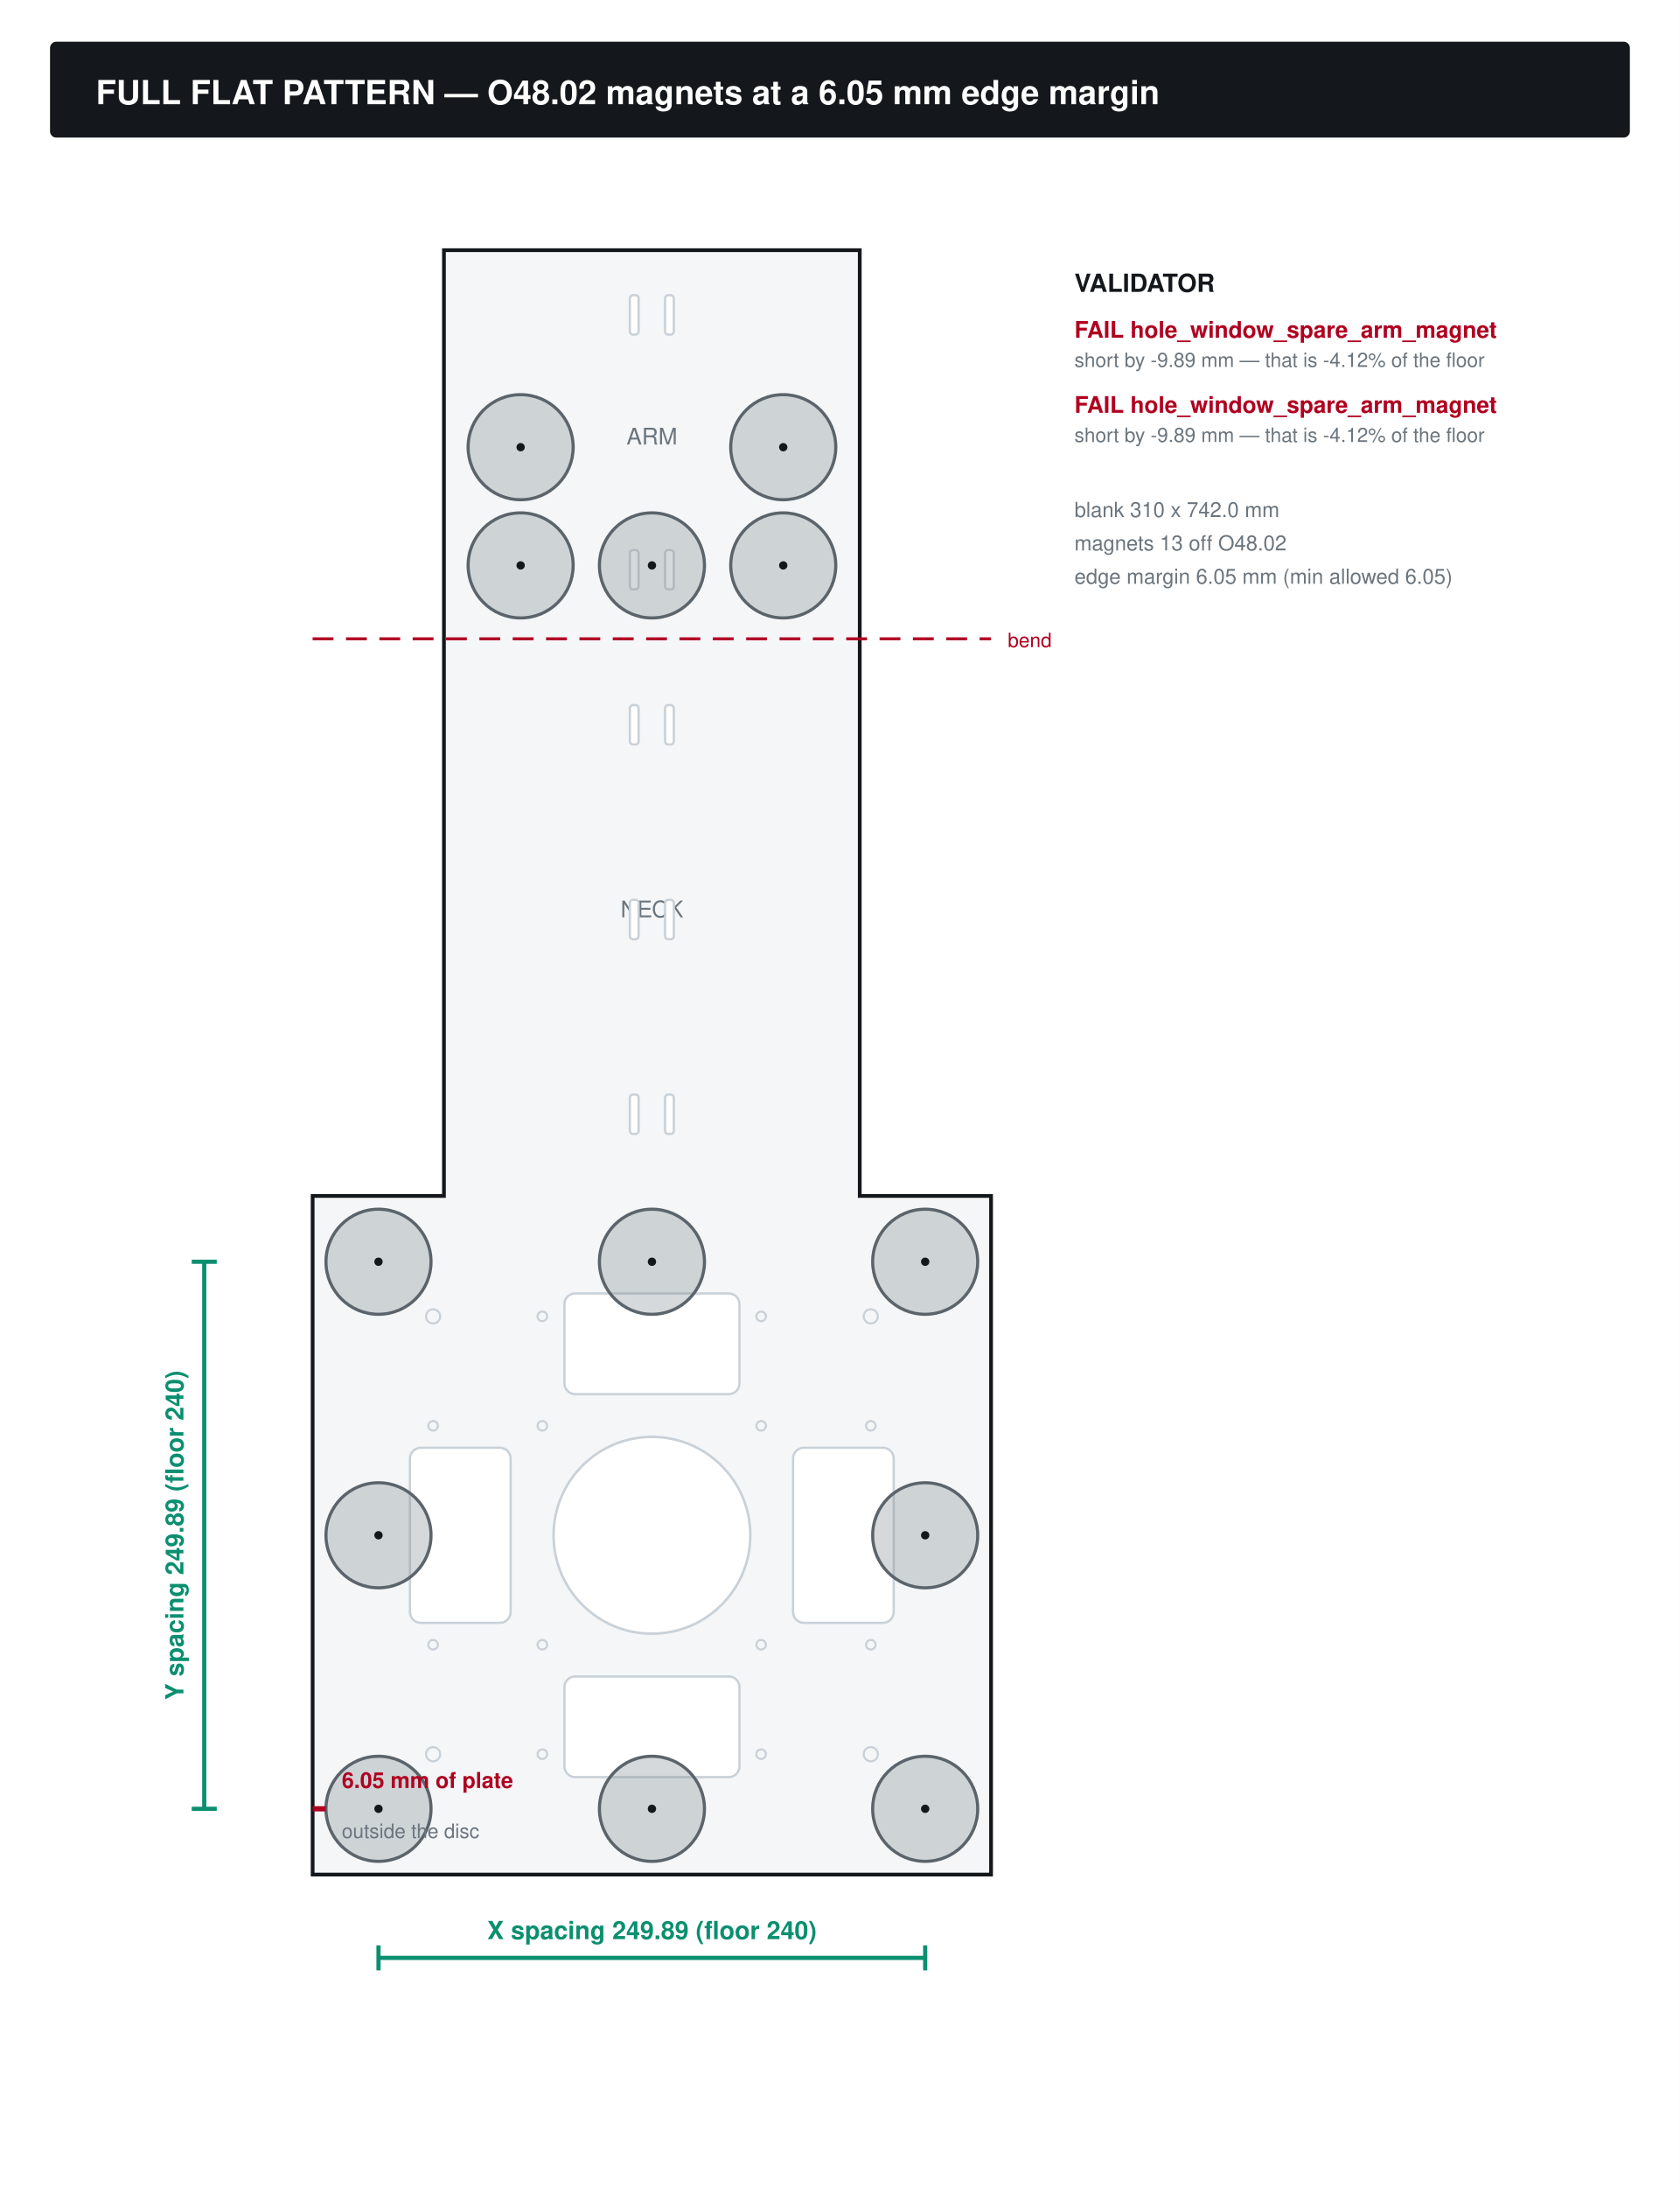
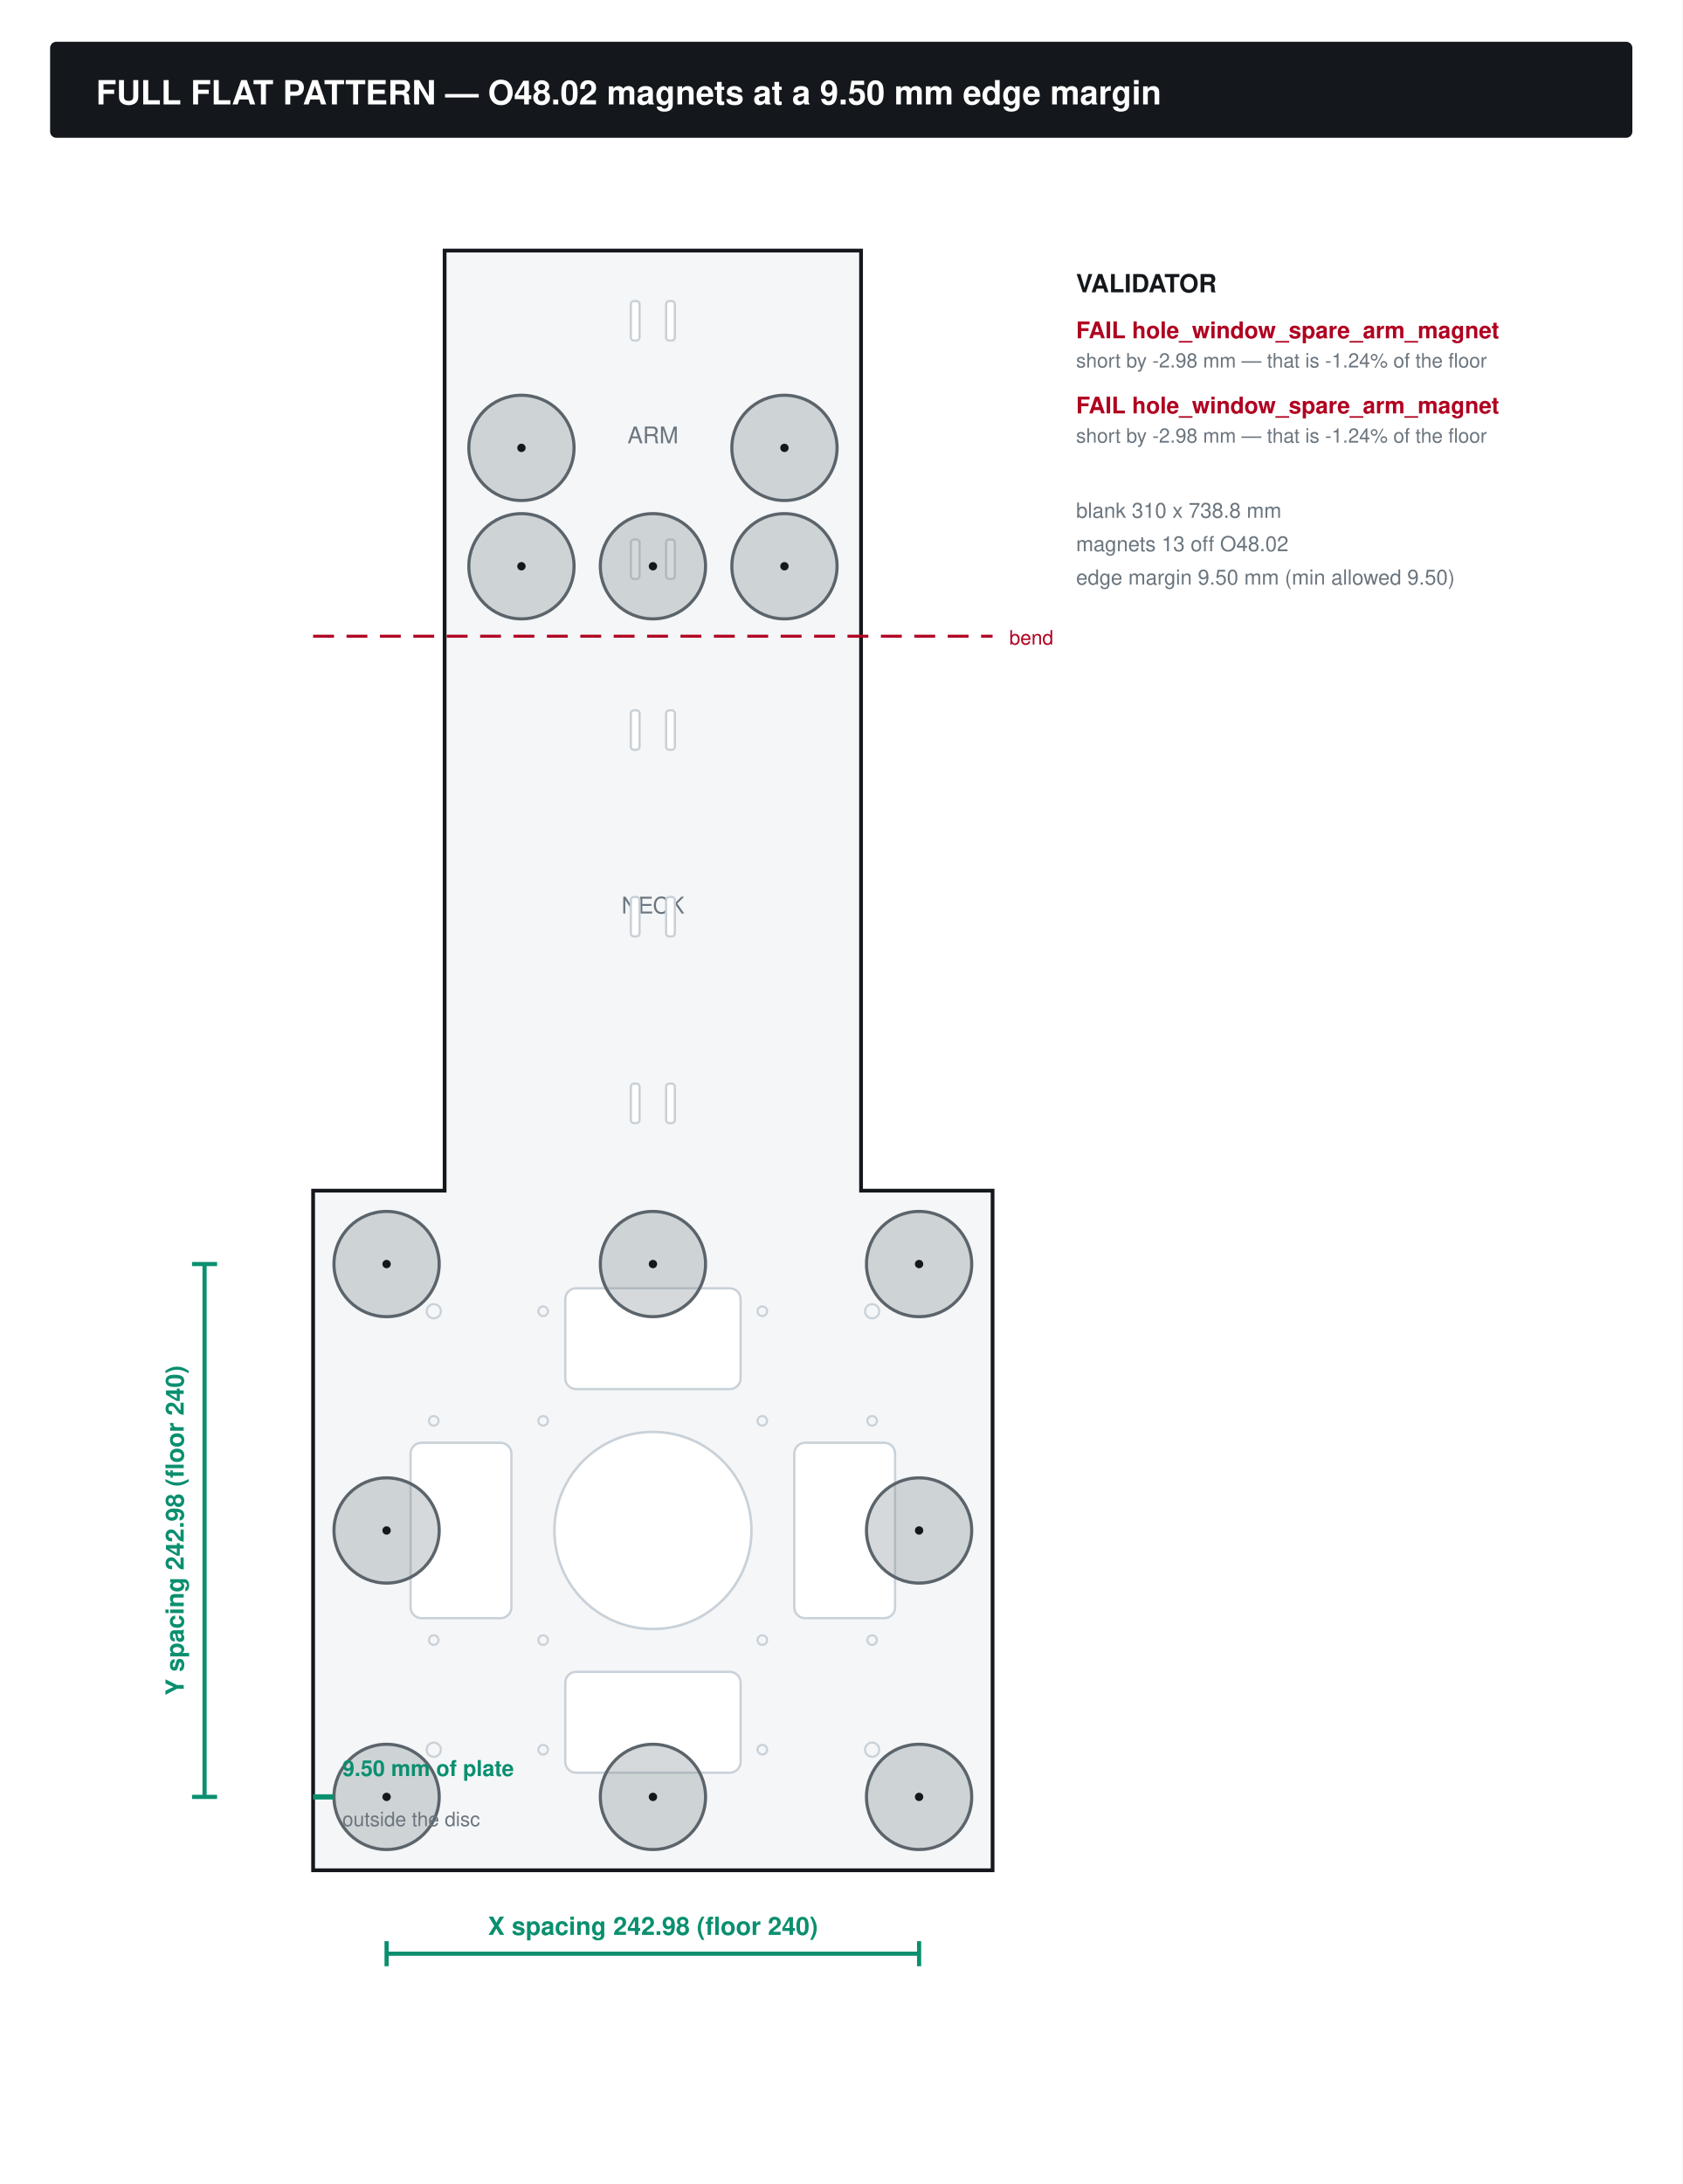
- <svg xmlns="http://www.w3.org/2000/svg" width="806" height="1049" viewBox="0 0 806 1049">
-   <rect width="806" height="1049" fill="#fff" />
+ <svg xmlns="http://www.w3.org/2000/svg" width="806" height="1046" viewBox="0 0 806 1046">
+   <rect width="806" height="1046" fill="#fff" />
  <rect x="24" y="20" width="758" height="46" fill="#14181c" rx="3" />
-   <text x="46.0" y="50.0" font-family="Helvetica,Arial,sans-serif" font-size="16" text-anchor="start" fill="#fff" font-weight="bold">FULL FLAT PATTERN — O48.02 magnets at a 6.05 mm edge margin</text>
-   <polygon points="150.00,899.14 475.50,899.14 475.50,573.64 412.50,573.64 412.50,120.00 213.00,120.00 213.00,573.64 150.00,573.64" fill="#f4f6f8" stroke="#14181c" stroke-width="1.8" />
-   <line x1="150.0" y1="306.4" x2="475.5" y2="306.4" stroke="#b00020" stroke-width="1.4" stroke-dasharray="10 6" />
-   <text x="483.5" y="310.4" font-family="Helvetica,Arial,sans-serif" font-size="9.5" text-anchor="start" fill="#b00020" font-weight="normal">bend</text>
-   <text x="312.8" y="213.2" font-family="Helvetica,Arial,sans-serif" font-size="11" text-anchor="middle" fill="#6b757e" font-weight="normal">ARM</text>
-   <text x="312.8" y="440.0" font-family="Helvetica,Arial,sans-serif" font-size="11" text-anchor="middle" fill="#6b757e" font-weight="normal">NECK</text>
-   <text x="312.8" y="736.4" font-family="Helvetica,Arial,sans-serif" font-size="11" text-anchor="middle" fill="#6b757e" font-weight="normal">BODY (the plate)</text>
-   <circle cx="312.8" cy="736.4" r="47.2" fill="#fff" stroke="#c9d1d8" stroke-width="1.2" />
-   <rect x="270.8" y="620.4" width="84.0" height="48.3" rx="5.2" fill="#fff" stroke="#c9d1d8" stroke-width="1.1" />
-   <rect x="270.8" y="804.1" width="84.0" height="48.3" rx="5.2" fill="#fff" stroke="#c9d1d8" stroke-width="1.1" />
-   <rect x="196.7" y="694.4" width="48.3" height="84.0" rx="5.2" fill="#fff" stroke="#c9d1d8" stroke-width="1.1" />
-   <rect x="380.5" y="694.4" width="48.3" height="84.0" rx="5.2" fill="#fff" stroke="#c9d1d8" stroke-width="1.1" />
-   <rect x="302.2" y="525.0" width="4.2" height="18.9" rx="1.5" fill="#fff" stroke="#c9d1d8" stroke-width="1.1" />
-   <rect x="319.1" y="525.0" width="4.2" height="18.9" rx="1.5" fill="#fff" stroke="#c9d1d8" stroke-width="1.1" />
-   <rect x="302.2" y="431.6" width="4.2" height="18.9" rx="1.5" fill="#fff" stroke="#c9d1d8" stroke-width="1.1" />
-   <rect x="319.1" y="431.6" width="4.2" height="18.9" rx="1.5" fill="#fff" stroke="#c9d1d8" stroke-width="1.1" />
-   <rect x="302.2" y="338.2" width="4.2" height="18.9" rx="1.5" fill="#fff" stroke="#c9d1d8" stroke-width="1.1" />
-   <rect x="319.1" y="338.2" width="4.2" height="18.9" rx="1.5" fill="#fff" stroke="#c9d1d8" stroke-width="1.1" />
-   <rect x="302.2" y="263.8" width="4.2" height="18.9" rx="1.5" fill="#fff" stroke="#c9d1d8" stroke-width="1.1" />
-   <rect x="319.1" y="263.8" width="4.2" height="18.9" rx="1.5" fill="#fff" stroke="#c9d1d8" stroke-width="1.1" />
-   <rect x="302.2" y="141.6" width="4.2" height="18.9" rx="1.5" fill="#fff" stroke="#c9d1d8" stroke-width="1.1" />
-   <rect x="319.1" y="141.6" width="4.2" height="18.9" rx="1.5" fill="#fff" stroke="#c9d1d8" stroke-width="1.1" />
-   <circle cx="260.2" cy="788.9" r="2.3" fill="none" stroke="#c9d1d8" stroke-width="1" />
-   <circle cx="260.2" cy="683.9" r="2.3" fill="none" stroke="#c9d1d8" stroke-width="1" />
-   <circle cx="365.2" cy="788.9" r="2.3" fill="none" stroke="#c9d1d8" stroke-width="1" />
-   <circle cx="365.2" cy="683.9" r="2.3" fill="none" stroke="#c9d1d8" stroke-width="1" />
-   <circle cx="207.8" cy="788.9" r="2.3" fill="none" stroke="#c9d1d8" stroke-width="1" />
-   <circle cx="207.8" cy="683.9" r="2.3" fill="none" stroke="#c9d1d8" stroke-width="1" />
-   <circle cx="417.8" cy="788.9" r="2.3" fill="none" stroke="#c9d1d8" stroke-width="1" />
-   <circle cx="417.8" cy="683.9" r="2.3" fill="none" stroke="#c9d1d8" stroke-width="1" />
-   <circle cx="260.2" cy="841.4" r="2.3" fill="none" stroke="#c9d1d8" stroke-width="1" />
-   <circle cx="260.2" cy="631.4" r="2.3" fill="none" stroke="#c9d1d8" stroke-width="1" />
-   <circle cx="365.2" cy="841.4" r="2.3" fill="none" stroke="#c9d1d8" stroke-width="1" />
-   <circle cx="365.2" cy="631.4" r="2.3" fill="none" stroke="#c9d1d8" stroke-width="1" />
-   <circle cx="207.8" cy="841.4" r="3.4" fill="none" stroke="#c9d1d8" stroke-width="1" />
-   <circle cx="207.8" cy="631.4" r="3.4" fill="none" stroke="#c9d1d8" stroke-width="1" />
-   <circle cx="417.8" cy="841.4" r="3.4" fill="none" stroke="#c9d1d8" stroke-width="1" />
-   <circle cx="417.8" cy="631.4" r="3.4" fill="none" stroke="#c9d1d8" stroke-width="1" />
-   <circle cx="181.6" cy="867.6" r="25.2" fill="#7d868d" fill-opacity="0.32" stroke="#5b646b" stroke-width="1.5" />
-   <circle cx="181.6" cy="867.6" r="2" fill="#14181c" />
-   <circle cx="181.6" cy="605.2" r="25.2" fill="#7d868d" fill-opacity="0.32" stroke="#5b646b" stroke-width="1.5" />
-   <circle cx="181.6" cy="605.2" r="2" fill="#14181c" />
-   <circle cx="443.9" cy="867.6" r="25.2" fill="#7d868d" fill-opacity="0.32" stroke="#5b646b" stroke-width="1.5" />
-   <circle cx="443.9" cy="867.6" r="2" fill="#14181c" />
-   <circle cx="443.9" cy="605.2" r="25.2" fill="#7d868d" fill-opacity="0.32" stroke="#5b646b" stroke-width="1.5" />
-   <circle cx="443.9" cy="605.2" r="2" fill="#14181c" />
+   <text x="46.0" y="50.0" font-family="Helvetica,Arial,sans-serif" font-size="16" text-anchor="start" fill="#fff" font-weight="bold">FULL FLAT PATTERN — O48.02 magnets at a 9.50 mm edge margin</text>
+   <polygon points="150.00,895.75 475.50,895.75 475.50,570.25 412.50,570.25 412.50,120.00 213.00,120.00 213.00,570.25 150.00,570.25" fill="#f4f6f8" stroke="#14181c" stroke-width="1.8" />
+   <line x1="150.0" y1="304.7" x2="475.5" y2="304.7" stroke="#b00020" stroke-width="1.4" stroke-dasharray="10 6" />
+   <text x="483.5" y="308.7" font-family="Helvetica,Arial,sans-serif" font-size="9.5" text-anchor="start" fill="#b00020" font-weight="normal">bend</text>
+   <text x="312.8" y="212.3" font-family="Helvetica,Arial,sans-serif" font-size="11" text-anchor="middle" fill="#6b757e" font-weight="normal">ARM</text>
+   <text x="312.8" y="437.5" font-family="Helvetica,Arial,sans-serif" font-size="11" text-anchor="middle" fill="#6b757e" font-weight="normal">NECK</text>
+   <text x="312.8" y="733.0" font-family="Helvetica,Arial,sans-serif" font-size="11" text-anchor="middle" fill="#6b757e" font-weight="normal">BODY (the plate)</text>
+   <circle cx="312.8" cy="733.0" r="47.2" fill="#fff" stroke="#c9d1d8" stroke-width="1.2" />
+   <rect x="270.8" y="617.0" width="84.0" height="48.3" rx="5.2" fill="#fff" stroke="#c9d1d8" stroke-width="1.1" />
+   <rect x="270.8" y="800.7" width="84.0" height="48.3" rx="5.2" fill="#fff" stroke="#c9d1d8" stroke-width="1.1" />
+   <rect x="196.7" y="691.0" width="48.3" height="84.0" rx="5.2" fill="#fff" stroke="#c9d1d8" stroke-width="1.1" />
+   <rect x="380.5" y="691.0" width="48.3" height="84.0" rx="5.2" fill="#fff" stroke="#c9d1d8" stroke-width="1.1" />
+   <rect x="302.2" y="519.0" width="4.2" height="18.9" rx="1.5" fill="#fff" stroke="#c9d1d8" stroke-width="1.1" />
+   <rect x="319.1" y="519.0" width="4.2" height="18.9" rx="1.5" fill="#fff" stroke="#c9d1d8" stroke-width="1.1" />
+   <rect x="302.2" y="429.6" width="4.2" height="18.9" rx="1.5" fill="#fff" stroke="#c9d1d8" stroke-width="1.1" />
+   <rect x="319.1" y="429.6" width="4.2" height="18.9" rx="1.5" fill="#fff" stroke="#c9d1d8" stroke-width="1.1" />
+   <rect x="302.2" y="340.2" width="4.2" height="18.9" rx="1.5" fill="#fff" stroke="#c9d1d8" stroke-width="1.1" />
+   <rect x="319.1" y="340.2" width="4.2" height="18.9" rx="1.5" fill="#fff" stroke="#c9d1d8" stroke-width="1.1" />
+   <rect x="302.2" y="258.4" width="4.2" height="18.9" rx="1.5" fill="#fff" stroke="#c9d1d8" stroke-width="1.1" />
+   <rect x="319.1" y="258.4" width="4.2" height="18.9" rx="1.5" fill="#fff" stroke="#c9d1d8" stroke-width="1.1" />
+   <rect x="302.2" y="144.2" width="4.2" height="18.9" rx="1.5" fill="#fff" stroke="#c9d1d8" stroke-width="1.1" />
+   <rect x="319.1" y="144.2" width="4.2" height="18.9" rx="1.5" fill="#fff" stroke="#c9d1d8" stroke-width="1.1" />
+   <circle cx="260.2" cy="785.5" r="2.3" fill="none" stroke="#c9d1d8" stroke-width="1" />
+   <circle cx="260.2" cy="680.5" r="2.3" fill="none" stroke="#c9d1d8" stroke-width="1" />
+   <circle cx="365.2" cy="785.5" r="2.3" fill="none" stroke="#c9d1d8" stroke-width="1" />
+   <circle cx="365.2" cy="680.5" r="2.3" fill="none" stroke="#c9d1d8" stroke-width="1" />
+   <circle cx="207.8" cy="785.5" r="2.3" fill="none" stroke="#c9d1d8" stroke-width="1" />
+   <circle cx="207.8" cy="680.5" r="2.3" fill="none" stroke="#c9d1d8" stroke-width="1" />
+   <circle cx="417.8" cy="785.5" r="2.3" fill="none" stroke="#c9d1d8" stroke-width="1" />
+   <circle cx="417.8" cy="680.5" r="2.3" fill="none" stroke="#c9d1d8" stroke-width="1" />
+   <circle cx="260.2" cy="838.0" r="2.3" fill="none" stroke="#c9d1d8" stroke-width="1" />
+   <circle cx="260.2" cy="628.0" r="2.3" fill="none" stroke="#c9d1d8" stroke-width="1" />
+   <circle cx="365.2" cy="838.0" r="2.3" fill="none" stroke="#c9d1d8" stroke-width="1" />
+   <circle cx="365.2" cy="628.0" r="2.3" fill="none" stroke="#c9d1d8" stroke-width="1" />
+   <circle cx="207.8" cy="838.0" r="3.4" fill="none" stroke="#c9d1d8" stroke-width="1" />
+   <circle cx="207.8" cy="628.0" r="3.4" fill="none" stroke="#c9d1d8" stroke-width="1" />
+   <circle cx="417.8" cy="838.0" r="3.4" fill="none" stroke="#c9d1d8" stroke-width="1" />
+   <circle cx="417.8" cy="628.0" r="3.4" fill="none" stroke="#c9d1d8" stroke-width="1" />
+   <circle cx="185.2" cy="860.6" r="25.2" fill="#7d868d" fill-opacity="0.32" stroke="#5b646b" stroke-width="1.5" />
+   <circle cx="185.2" cy="860.6" r="2" fill="#14181c" />
+   <circle cx="185.2" cy="605.4" r="25.2" fill="#7d868d" fill-opacity="0.32" stroke="#5b646b" stroke-width="1.5" />
+   <circle cx="185.2" cy="605.4" r="2" fill="#14181c" />
+   <circle cx="440.3" cy="860.6" r="25.2" fill="#7d868d" fill-opacity="0.32" stroke="#5b646b" stroke-width="1.5" />
+   <circle cx="440.3" cy="860.6" r="2" fill="#14181c" />
+   <circle cx="440.3" cy="605.4" r="25.2" fill="#7d868d" fill-opacity="0.32" stroke="#5b646b" stroke-width="1.5" />
+   <circle cx="440.3" cy="605.4" r="2" fill="#14181c" />
  <circle cx="312.8" cy="271.2" r="25.2" fill="#7d868d" fill-opacity="0.32" stroke="#5b646b" stroke-width="1.5" />
  <circle cx="312.8" cy="271.2" r="2" fill="#14181c" />
  <circle cx="249.8" cy="271.2" r="25.2" fill="#7d868d" fill-opacity="0.32" stroke="#5b646b" stroke-width="1.5" />
  <circle cx="249.8" cy="271.2" r="2" fill="#14181c" />
  <circle cx="375.8" cy="271.2" r="25.2" fill="#7d868d" fill-opacity="0.32" stroke="#5b646b" stroke-width="1.5" />
  <circle cx="375.8" cy="271.2" r="2" fill="#14181c" />
  <circle cx="249.8" cy="214.5" r="25.2" fill="#7d868d" fill-opacity="0.32" stroke="#5b646b" stroke-width="1.5" />
  <circle cx="249.8" cy="214.5" r="2" fill="#14181c" />
  <circle cx="375.8" cy="214.5" r="25.2" fill="#7d868d" fill-opacity="0.32" stroke="#5b646b" stroke-width="1.5" />
  <circle cx="375.8" cy="214.5" r="2" fill="#14181c" />
-   <circle cx="312.8" cy="867.6" r="25.2" fill="#7d868d" fill-opacity="0.32" stroke="#5b646b" stroke-width="1.5" />
-   <circle cx="312.8" cy="867.6" r="2" fill="#14181c" />
-   <circle cx="312.8" cy="605.2" r="25.2" fill="#7d868d" fill-opacity="0.32" stroke="#5b646b" stroke-width="1.5" />
-   <circle cx="312.8" cy="605.2" r="2" fill="#14181c" />
-   <circle cx="181.6" cy="736.4" r="25.2" fill="#7d868d" fill-opacity="0.32" stroke="#5b646b" stroke-width="1.5" />
-   <circle cx="181.6" cy="736.4" r="2" fill="#14181c" />
-   <circle cx="443.9" cy="736.4" r="25.2" fill="#7d868d" fill-opacity="0.32" stroke="#5b646b" stroke-width="1.5" />
-   <circle cx="443.9" cy="736.4" r="2" fill="#14181c" />
-   <line x1="181.6" y1="939.1" x2="443.9" y2="939.1" stroke="#0a8f6f" stroke-width="2" />
-   <line x1="181.6" y1="933.1" x2="181.6" y2="945.1" stroke="#0a8f6f" stroke-width="2" />
-   <line x1="443.9" y1="933.1" x2="443.9" y2="945.1" stroke="#0a8f6f" stroke-width="2" />
-   <text x="312.8" y="930.1" font-family="Helvetica,Arial,sans-serif" font-size="12" text-anchor="middle" fill="#0a8f6f" font-weight="bold">X spacing 249.89  (floor 240)</text>
-   <line x1="98.0" y1="605.2" x2="98.0" y2="867.6" stroke="#0a8f6f" stroke-width="2" />
-   <line x1="92.0" y1="605.2" x2="104.0" y2="605.2" stroke="#0a8f6f" stroke-width="2" />
-   <line x1="92.0" y1="867.6" x2="104.0" y2="867.6" stroke="#0a8f6f" stroke-width="2" />
-   <text x="88.0" y="736.4" font-family="Helvetica,Arial,sans-serif" font-size="12" text-anchor="middle" fill="#0a8f6f" font-weight="bold" transform="rotate(-90.0 88.0 736.4)">Y spacing 249.89  (floor 240)</text>
-   <line x1="150.0" y1="867.6" x2="156.3" y2="867.6" stroke="#b00020" stroke-width="2.5" />
-   <text x="164.0" y="857.6" font-family="Helvetica,Arial,sans-serif" font-size="10.5" text-anchor="start" fill="#b00020" font-weight="bold">6.05 mm of plate</text>
-   <text x="164.0" y="881.6" font-family="Helvetica,Arial,sans-serif" font-size="9.5" text-anchor="start" fill="#6b757e" font-weight="normal">outside the disc</text>
+   <circle cx="312.8" cy="860.6" r="25.2" fill="#7d868d" fill-opacity="0.32" stroke="#5b646b" stroke-width="1.5" />
+   <circle cx="312.8" cy="860.6" r="2" fill="#14181c" />
+   <circle cx="312.8" cy="605.4" r="25.2" fill="#7d868d" fill-opacity="0.32" stroke="#5b646b" stroke-width="1.5" />
+   <circle cx="312.8" cy="605.4" r="2" fill="#14181c" />
+   <circle cx="185.2" cy="733.0" r="25.2" fill="#7d868d" fill-opacity="0.32" stroke="#5b646b" stroke-width="1.5" />
+   <circle cx="185.2" cy="733.0" r="2" fill="#14181c" />
+   <circle cx="440.3" cy="733.0" r="25.2" fill="#7d868d" fill-opacity="0.32" stroke="#5b646b" stroke-width="1.5" />
+   <circle cx="440.3" cy="733.0" r="2" fill="#14181c" />
+   <line x1="185.2" y1="935.7" x2="440.3" y2="935.7" stroke="#0a8f6f" stroke-width="2" />
+   <line x1="185.2" y1="929.7" x2="185.2" y2="941.7" stroke="#0a8f6f" stroke-width="2" />
+   <line x1="440.3" y1="929.7" x2="440.3" y2="941.7" stroke="#0a8f6f" stroke-width="2" />
+   <text x="312.8" y="926.7" font-family="Helvetica,Arial,sans-serif" font-size="12" text-anchor="middle" fill="#0a8f6f" font-weight="bold">X spacing 242.98  (floor 240)</text>
+   <line x1="98.0" y1="605.4" x2="98.0" y2="860.6" stroke="#0a8f6f" stroke-width="2" />
+   <line x1="92.0" y1="605.4" x2="104.0" y2="605.4" stroke="#0a8f6f" stroke-width="2" />
+   <line x1="92.0" y1="860.6" x2="104.0" y2="860.6" stroke="#0a8f6f" stroke-width="2" />
+   <text x="88.0" y="733.0" font-family="Helvetica,Arial,sans-serif" font-size="12" text-anchor="middle" fill="#0a8f6f" font-weight="bold" transform="rotate(-90.0 88.0 733.0)">Y spacing 242.98  (floor 240)</text>
+   <line x1="150.0" y1="860.6" x2="160.0" y2="860.6" stroke="#0a8f6f" stroke-width="2.5" />
+   <text x="164.0" y="850.6" font-family="Helvetica,Arial,sans-serif" font-size="10.5" text-anchor="start" fill="#0a8f6f" font-weight="bold">9.50 mm of plate</text>
+   <text x="164.0" y="874.6" font-family="Helvetica,Arial,sans-serif" font-size="9.5" text-anchor="start" fill="#6b757e" font-weight="normal">outside the disc</text>
  <text x="515.5" y="140.0" font-family="Helvetica,Arial,sans-serif" font-size="12" text-anchor="start" fill="#14181c" font-weight="bold">VALIDATOR</text>
  <text x="515.5" y="162.0" font-family="Helvetica,Arial,sans-serif" font-size="11" text-anchor="start" fill="#b00020" font-weight="bold">FAIL  hole_window_spare_arm_magnet</text>
-   <text x="515.5" y="176.0" font-family="Helvetica,Arial,sans-serif" font-size="9.5" text-anchor="start" fill="#6b757e" font-weight="normal">short by -9.89 mm — that is -4.12% of the floor</text>
+   <text x="515.5" y="176.0" font-family="Helvetica,Arial,sans-serif" font-size="9.5" text-anchor="start" fill="#6b757e" font-weight="normal">short by -2.98 mm — that is -1.24% of the floor</text>
  <text x="515.5" y="198.0" font-family="Helvetica,Arial,sans-serif" font-size="11" text-anchor="start" fill="#b00020" font-weight="bold">FAIL  hole_window_spare_arm_magnet</text>
-   <text x="515.5" y="212.0" font-family="Helvetica,Arial,sans-serif" font-size="9.5" text-anchor="start" fill="#6b757e" font-weight="normal">short by -9.89 mm — that is -4.12% of the floor</text>
-   <text x="515.5" y="248.0" font-family="Helvetica,Arial,sans-serif" font-size="10" text-anchor="start" fill="#6b757e" font-weight="normal">blank 310 x 742.0 mm</text>
+   <text x="515.5" y="212.0" font-family="Helvetica,Arial,sans-serif" font-size="9.5" text-anchor="start" fill="#6b757e" font-weight="normal">short by -2.98 mm — that is -1.24% of the floor</text>
+   <text x="515.5" y="248.0" font-family="Helvetica,Arial,sans-serif" font-size="10" text-anchor="start" fill="#6b757e" font-weight="normal">blank 310 x 738.8 mm</text>
  <text x="515.5" y="264.0" font-family="Helvetica,Arial,sans-serif" font-size="10" text-anchor="start" fill="#6b757e" font-weight="normal">magnets 13 off O48.02</text>
-   <text x="515.5" y="280.0" font-family="Helvetica,Arial,sans-serif" font-size="10" text-anchor="start" fill="#6b757e" font-weight="normal">edge margin 6.05 mm (min allowed 6.05)</text>
+   <text x="515.5" y="280.0" font-family="Helvetica,Arial,sans-serif" font-size="10" text-anchor="start" fill="#6b757e" font-weight="normal">edge margin 9.50 mm (min allowed 9.50)</text>
</svg>
